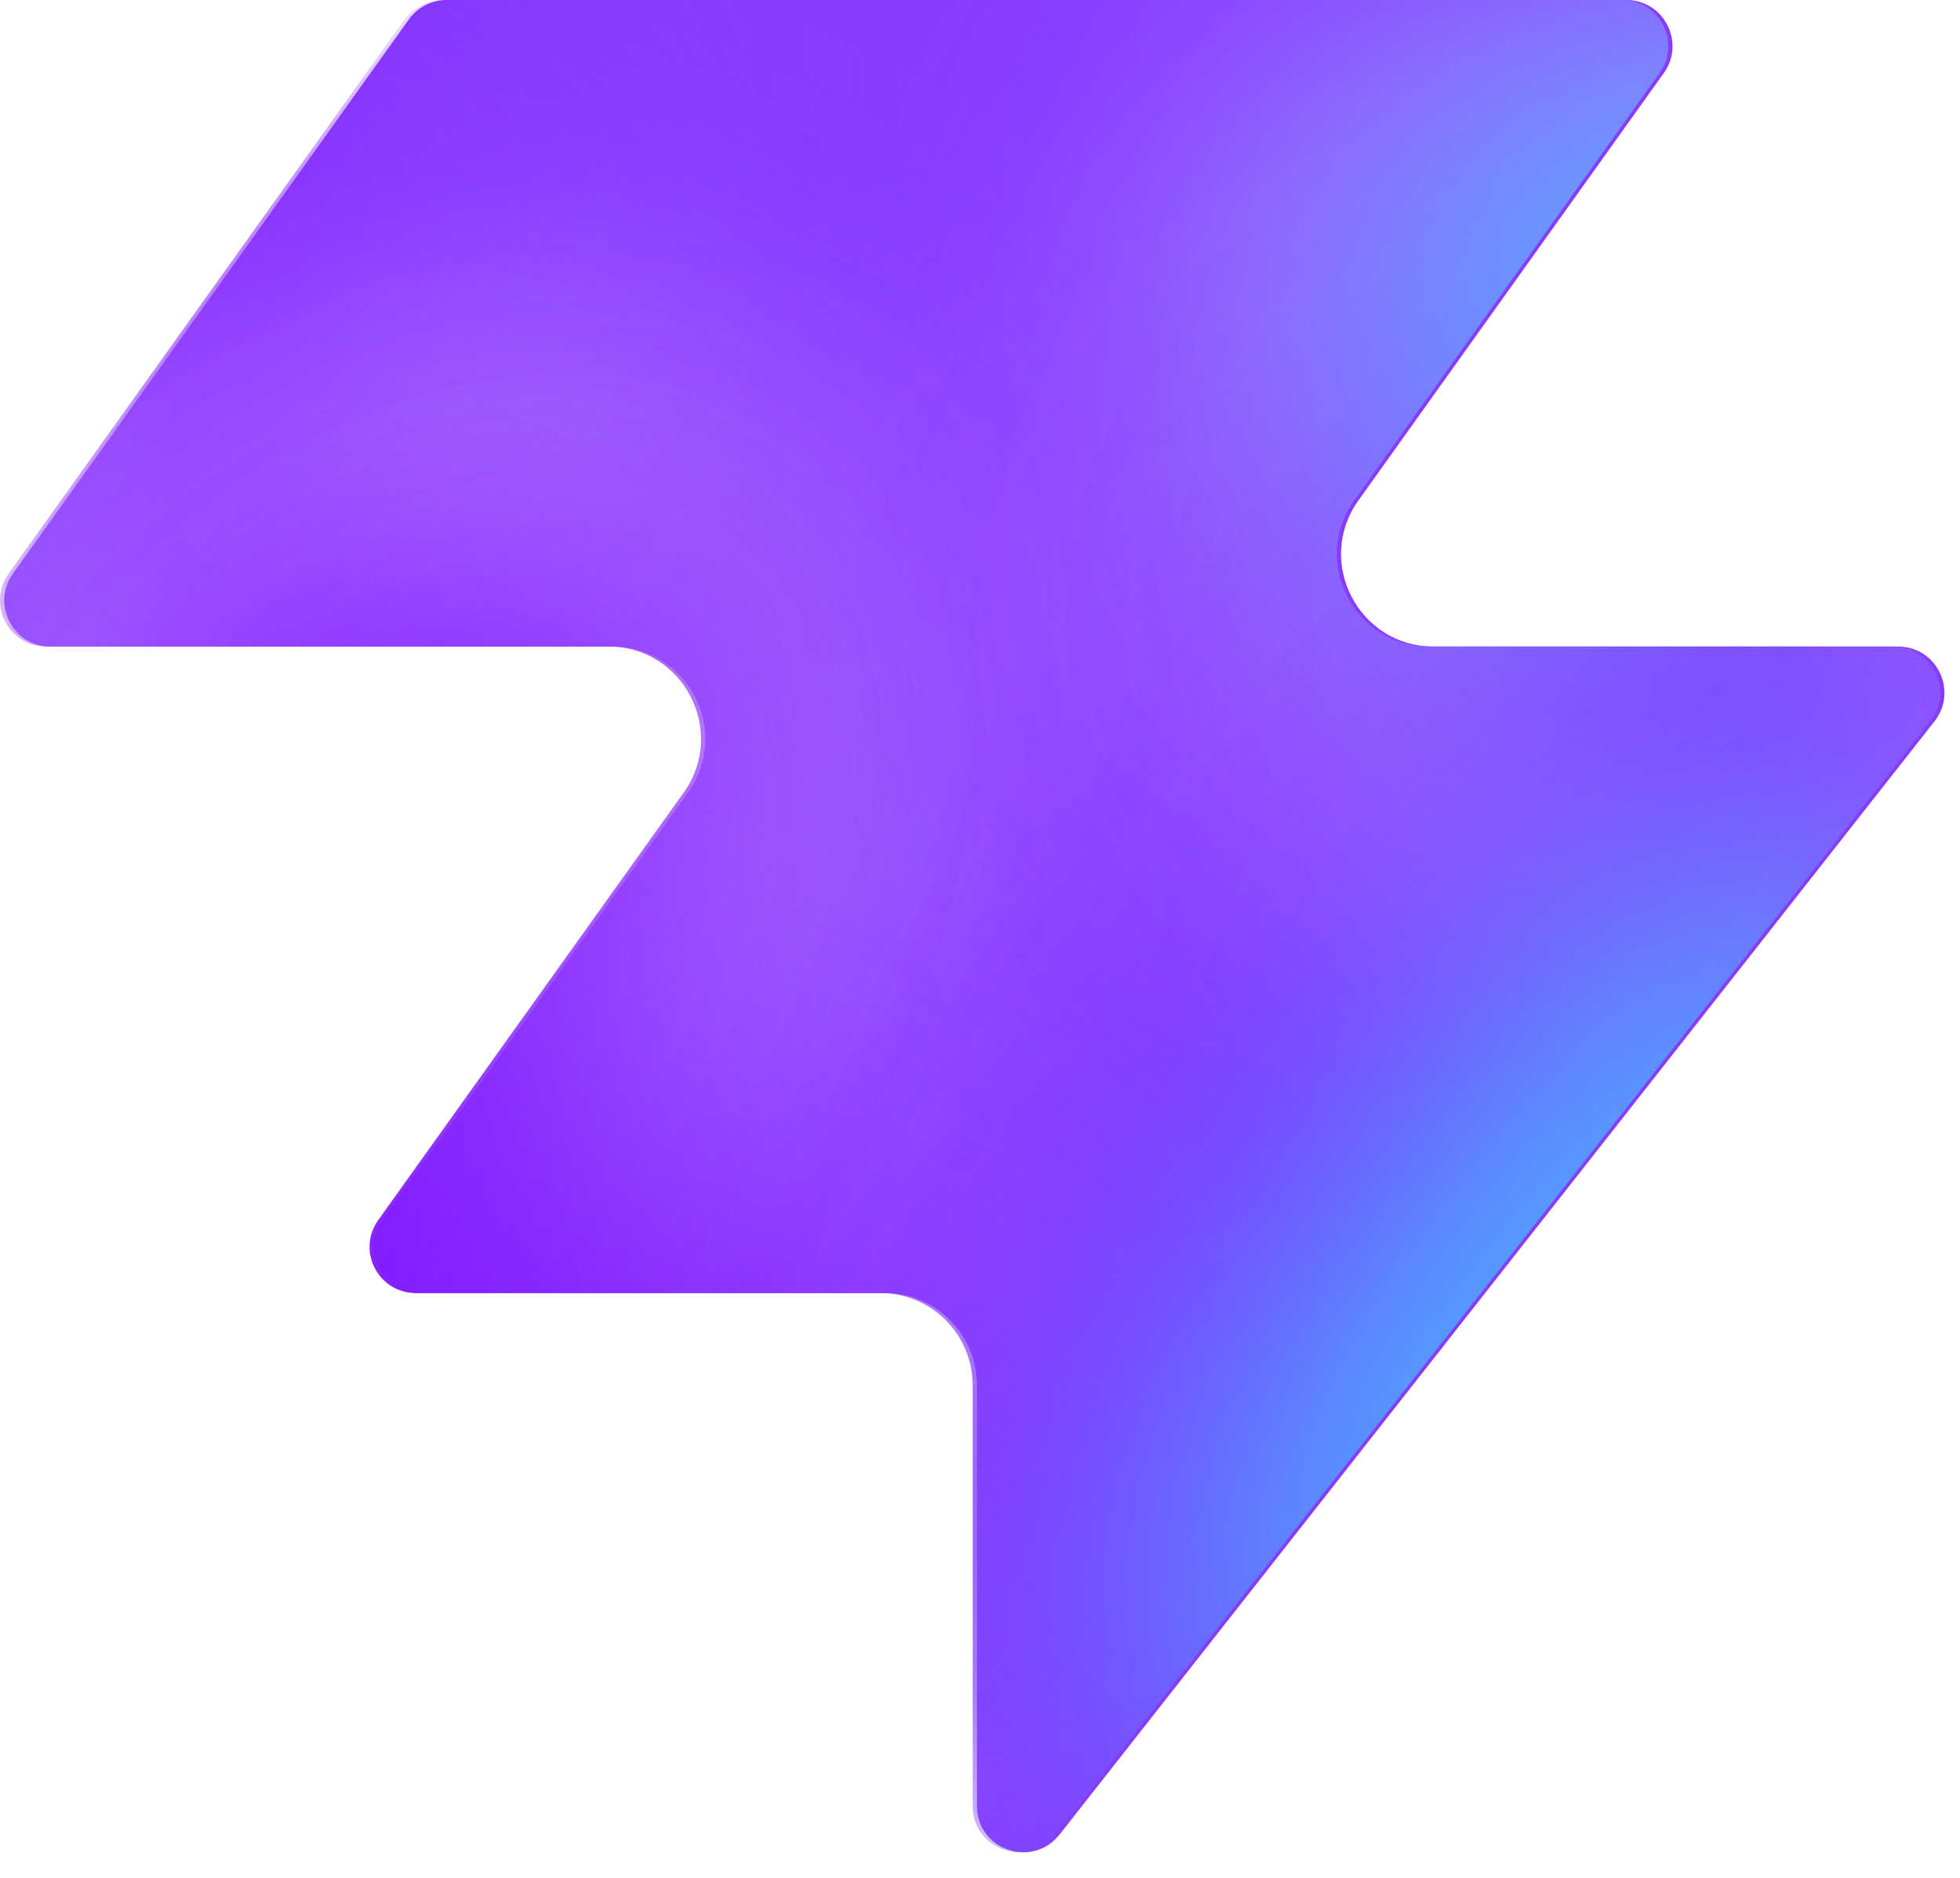
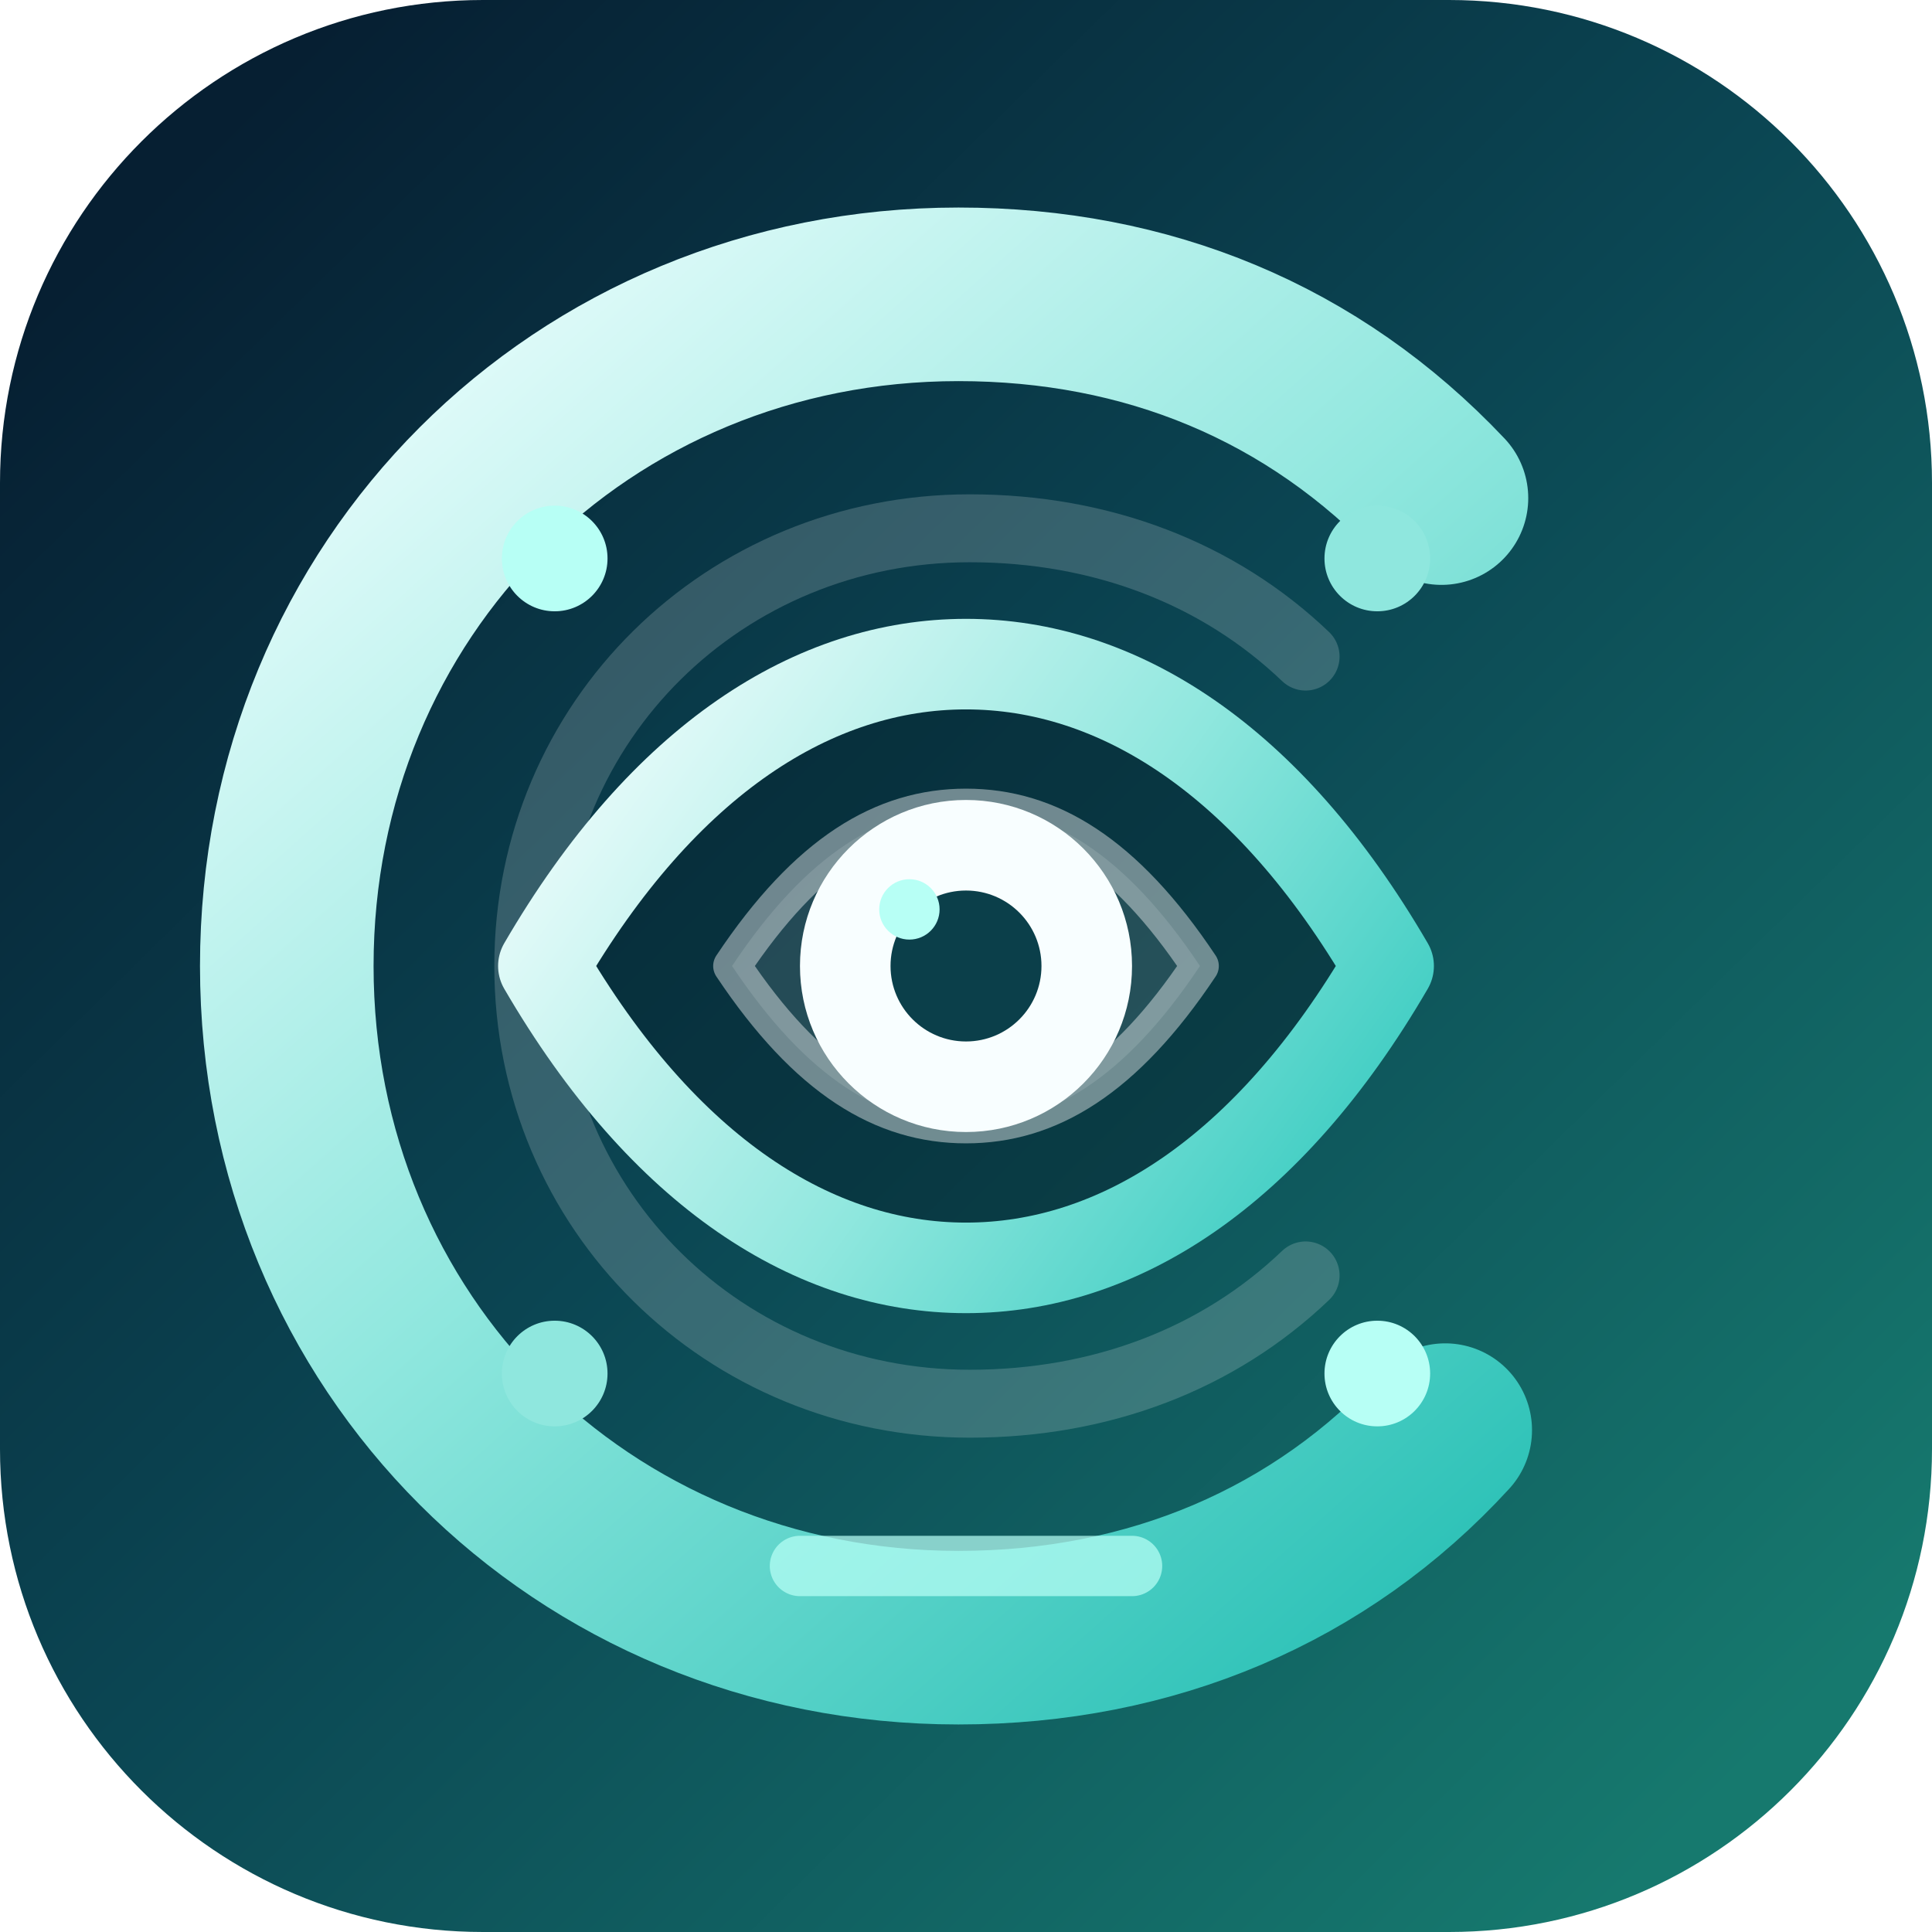
- <svg xmlns="http://www.w3.org/2000/svg" width="48" height="46" fill="none" viewBox="0 0 48 46">
-   <path fill="#863bff" d="M25.946 44.938c-.664.845-2.021.375-2.021-.698V33.937a2.26 2.26 0 0 0-2.262-2.262H10.287c-.92 0-1.456-1.04-.92-1.788l7.48-10.471c1.07-1.497 0-3.578-1.842-3.578H1.237c-.92 0-1.456-1.04-.92-1.788L10.013.474c.214-.297.556-.474.92-.474h28.894c.92 0 1.456 1.04.92 1.788l-7.48 10.471c-1.07 1.498 0 3.579 1.842 3.579h11.377c.943 0 1.473 1.088.89 1.83L25.947 44.94z" style="fill:#863bff;fill:color(display-p3 .525 .23 1);fill-opacity:1" />
-   <mask id="a" width="48" height="46" x="0" y="0" maskUnits="userSpaceOnUse" style="mask-type:alpha">
-     <path fill="#000" d="M25.842 44.938c-.664.844-2.021.375-2.021-.698V33.937a2.26 2.26 0 0 0-2.262-2.262H10.183c-.92 0-1.456-1.04-.92-1.788l7.48-10.471c1.07-1.498 0-3.579-1.842-3.579H1.133c-.92 0-1.456-1.04-.92-1.787L9.91.473c.214-.297.556-.474.92-.474h28.894c.92 0 1.456 1.04.92 1.788l-7.48 10.471c-1.07 1.498 0 3.578 1.842 3.578h11.377c.943 0 1.473 1.088.89 1.832L25.843 44.94z" style="fill:#000;fill-opacity:1" />
-   </mask>
-   <g mask="url(#a)">
-     <g filter="url(#b)">
-       <ellipse cx="5.508" cy="14.704" fill="#ede6ff" rx="5.508" ry="14.704" style="fill:#ede6ff;fill:color(display-p3 .927 .903 1);fill-opacity:1" transform="matrix(.00324 1 1 -.00324 -4.47 31.516)" />
-     </g>
-     <g filter="url(#c)">
-       <ellipse cx="10.399" cy="29.851" fill="#ede6ff" rx="10.399" ry="29.851" style="fill:#ede6ff;fill:color(display-p3 .927 .903 1);fill-opacity:1" transform="matrix(.00324 1 1 -.00324 -39.328 7.883)" />
-     </g>
-     <g filter="url(#d)">
-       <ellipse cx="5.508" cy="30.487" fill="#7e14ff" rx="5.508" ry="30.487" style="fill:#7e14ff;fill:color(display-p3 .492 .077 1);fill-opacity:1" transform="rotate(89.814 -25.913 -14.639)scale(1 -1)" />
-     </g>
-     <g filter="url(#e)">
-       <ellipse cx="5.508" cy="30.599" fill="#7e14ff" rx="5.508" ry="30.599" style="fill:#7e14ff;fill:color(display-p3 .492 .077 1);fill-opacity:1" transform="rotate(89.814 -32.644 -3.334)scale(1 -1)" />
-     </g>
-     <g filter="url(#f)">
-       <ellipse cx="5.508" cy="30.599" fill="#7e14ff" rx="5.508" ry="30.599" style="fill:#7e14ff;fill:color(display-p3 .492 .077 1);fill-opacity:1" transform="matrix(.00324 1 1 -.00324 -34.34 30.47)" />
-     </g>
-     <g filter="url(#g)">
-       <ellipse cx="14.072" cy="22.078" fill="#ede6ff" rx="14.072" ry="22.078" style="fill:#ede6ff;fill:color(display-p3 .927 .903 1);fill-opacity:1" transform="rotate(93.35 24.506 48.493)scale(-1 1)" />
-     </g>
-     <g filter="url(#h)">
-       <ellipse cx="3.47" cy="21.501" fill="#7e14ff" rx="3.47" ry="21.501" style="fill:#7e14ff;fill:color(display-p3 .492 .077 1);fill-opacity:1" transform="rotate(89.009 28.708 47.59)scale(-1 1)" />
-     </g>
-     <g filter="url(#i)">
-       <ellipse cx="3.47" cy="21.501" fill="#7e14ff" rx="3.47" ry="21.501" style="fill:#7e14ff;fill:color(display-p3 .492 .077 1);fill-opacity:1" transform="rotate(89.009 28.708 47.59)scale(-1 1)" />
-     </g>
-     <g filter="url(#j)">
-       <ellipse cx=".387" cy="8.972" fill="#7e14ff" rx="4.407" ry="29.108" style="fill:#7e14ff;fill:color(display-p3 .492 .077 1);fill-opacity:1" transform="rotate(39.51 .387 8.972)" />
-     </g>
-     <g filter="url(#k)">
-       <ellipse cx="47.523" cy="-6.092" fill="#7e14ff" rx="4.407" ry="29.108" style="fill:#7e14ff;fill:color(display-p3 .492 .077 1);fill-opacity:1" transform="rotate(37.892 47.523 -6.092)" />
-     </g>
-     <g filter="url(#l)">
-       <ellipse cx="41.412" cy="6.333" fill="#47bfff" rx="5.971" ry="9.665" style="fill:#47bfff;fill:color(display-p3 .28 .748 1);fill-opacity:1" transform="rotate(37.892 41.412 6.333)" />
-     </g>
-     <g filter="url(#m)">
-       <ellipse cx="-1.879" cy="38.332" fill="#7e14ff" rx="4.407" ry="29.108" style="fill:#7e14ff;fill:color(display-p3 .492 .077 1);fill-opacity:1" transform="rotate(37.892 -1.88 38.332)" />
-     </g>
-     <g filter="url(#n)">
-       <ellipse cx="-1.879" cy="38.332" fill="#7e14ff" rx="4.407" ry="29.108" style="fill:#7e14ff;fill:color(display-p3 .492 .077 1);fill-opacity:1" transform="rotate(37.892 -1.88 38.332)" />
-     </g>
-     <g filter="url(#o)">
-       <ellipse cx="35.651" cy="29.907" fill="#7e14ff" rx="4.407" ry="29.108" style="fill:#7e14ff;fill:color(display-p3 .492 .077 1);fill-opacity:1" transform="rotate(37.892 35.651 29.907)" />
-     </g>
-     <g filter="url(#p)">
-       <ellipse cx="38.418" cy="32.4" fill="#47bfff" rx="5.971" ry="15.297" style="fill:#47bfff;fill:color(display-p3 .28 .748 1);fill-opacity:1" transform="rotate(37.892 38.418 32.4)" />
-     </g>
-   </g>
+ <svg xmlns="http://www.w3.org/2000/svg" width="512" height="512" viewBox="0 0 512 512" fill="none">
+   <rect width="512" height="512" rx="128" fill="url(#bg)" />
+   <path d="M382 132C348 96 304 78 254 78C154 78 76 156 76 256C76 356 154 434 254 434C305 434 350 415 383 379" stroke="url(#cStroke)" stroke-width="46" stroke-linecap="round" />
+   <path d="M346 174C323 152 292 140 257 140C192 140 140 191 140 256C140 321 192 372 257 372C292 372 323 360 346 338" stroke="rgba(255,255,255,0.18)" stroke-width="18" stroke-linecap="round" />
+   <path d="M144 256C176 201 216 176 256 176C296 176 336 201 368 256C336 311 296 336 256 336C216 336 176 311 144 256Z" fill="rgba(5,24,36,0.38)" stroke="url(#eyeStroke)" stroke-width="24" stroke-linejoin="round" />
+   <path d="M194 256C214 226 234 214 256 214C278 214 298 226 318 256C298 286 278 298 256 298C234 298 214 286 194 256Z" fill="rgba(248,254,255,0.12)" stroke="rgba(255,255,255,0.42)" stroke-width="10" stroke-linejoin="round" />
+   <circle cx="256" cy="256" r="44" fill="#F8FEFF" />
+   <circle cx="256" cy="256" r="20" fill="#0B3F4A" />
+   <circle cx="241" cy="241" r="8" fill="#B7FFF5" />
+   <circle cx="147" cy="148" r="14" fill="#B7FFF5" />
+   <circle cx="365" cy="148" r="14" fill="#8FE7DE" />
+   <circle cx="147" cy="364" r="14" fill="#8FE7DE" />
+   <circle cx="365" cy="364" r="14" fill="#B7FFF5" />
+   <path d="M212 415H300" stroke="#B7FFF5" stroke-width="16" stroke-linecap="round" opacity="0.72" />
  <defs>
-     <filter id="b" width="60.045" height="41.654" x="-19.77" y="16.149" color-interpolation-filters="sRGB" filterUnits="userSpaceOnUse">
-       <feFlood flood-opacity="0" result="BackgroundImageFix" />
-       <feBlend in="SourceGraphic" in2="BackgroundImageFix" result="shape" />
-       <feGaussianBlur result="effect1_foregroundBlur_2002_17158" stdDeviation="7.659" />
-     </filter>
-     <filter id="c" width="90.34" height="51.437" x="-54.613" y="-7.533" color-interpolation-filters="sRGB" filterUnits="userSpaceOnUse">
-       <feFlood flood-opacity="0" result="BackgroundImageFix" />
-       <feBlend in="SourceGraphic" in2="BackgroundImageFix" result="shape" />
-       <feGaussianBlur result="effect1_foregroundBlur_2002_17158" stdDeviation="7.659" />
-     </filter>
-     <filter id="d" width="79.355" height="29.4" x="-49.64" y="2.03" color-interpolation-filters="sRGB" filterUnits="userSpaceOnUse">
-       <feFlood flood-opacity="0" result="BackgroundImageFix" />
-       <feBlend in="SourceGraphic" in2="BackgroundImageFix" result="shape" />
-       <feGaussianBlur result="effect1_foregroundBlur_2002_17158" stdDeviation="4.596" />
-     </filter>
-     <filter id="e" width="79.579" height="29.4" x="-45.045" y="20.029" color-interpolation-filters="sRGB" filterUnits="userSpaceOnUse">
-       <feFlood flood-opacity="0" result="BackgroundImageFix" />
-       <feBlend in="SourceGraphic" in2="BackgroundImageFix" result="shape" />
-       <feGaussianBlur result="effect1_foregroundBlur_2002_17158" stdDeviation="4.596" />
-     </filter>
-     <filter id="f" width="79.579" height="29.4" x="-43.513" y="21.178" color-interpolation-filters="sRGB" filterUnits="userSpaceOnUse">
-       <feFlood flood-opacity="0" result="BackgroundImageFix" />
-       <feBlend in="SourceGraphic" in2="BackgroundImageFix" result="shape" />
-       <feGaussianBlur result="effect1_foregroundBlur_2002_17158" stdDeviation="4.596" />
-     </filter>
-     <filter id="g" width="74.749" height="58.852" x="15.756" y="-17.901" color-interpolation-filters="sRGB" filterUnits="userSpaceOnUse">
-       <feFlood flood-opacity="0" result="BackgroundImageFix" />
-       <feBlend in="SourceGraphic" in2="BackgroundImageFix" result="shape" />
-       <feGaussianBlur result="effect1_foregroundBlur_2002_17158" stdDeviation="7.659" />
-     </filter>
-     <filter id="h" width="61.377" height="25.362" x="23.548" y="2.284" color-interpolation-filters="sRGB" filterUnits="userSpaceOnUse">
-       <feFlood flood-opacity="0" result="BackgroundImageFix" />
-       <feBlend in="SourceGraphic" in2="BackgroundImageFix" result="shape" />
-       <feGaussianBlur result="effect1_foregroundBlur_2002_17158" stdDeviation="4.596" />
-     </filter>
-     <filter id="i" width="61.377" height="25.362" x="23.548" y="2.284" color-interpolation-filters="sRGB" filterUnits="userSpaceOnUse">
-       <feFlood flood-opacity="0" result="BackgroundImageFix" />
-       <feBlend in="SourceGraphic" in2="BackgroundImageFix" result="shape" />
-       <feGaussianBlur result="effect1_foregroundBlur_2002_17158" stdDeviation="4.596" />
-     </filter>
-     <filter id="j" width="56.045" height="63.649" x="-27.636" y="-22.853" color-interpolation-filters="sRGB" filterUnits="userSpaceOnUse">
-       <feFlood flood-opacity="0" result="BackgroundImageFix" />
-       <feBlend in="SourceGraphic" in2="BackgroundImageFix" result="shape" />
-       <feGaussianBlur result="effect1_foregroundBlur_2002_17158" stdDeviation="4.596" />
-     </filter>
-     <filter id="k" width="54.814" height="64.646" x="20.116" y="-38.415" color-interpolation-filters="sRGB" filterUnits="userSpaceOnUse">
-       <feFlood flood-opacity="0" result="BackgroundImageFix" />
-       <feBlend in="SourceGraphic" in2="BackgroundImageFix" result="shape" />
-       <feGaussianBlur result="effect1_foregroundBlur_2002_17158" stdDeviation="4.596" />
-     </filter>
-     <filter id="l" width="33.541" height="35.313" x="24.641" y="-11.323" color-interpolation-filters="sRGB" filterUnits="userSpaceOnUse">
-       <feFlood flood-opacity="0" result="BackgroundImageFix" />
-       <feBlend in="SourceGraphic" in2="BackgroundImageFix" result="shape" />
-       <feGaussianBlur result="effect1_foregroundBlur_2002_17158" stdDeviation="4.596" />
-     </filter>
-     <filter id="m" width="54.814" height="64.646" x="-29.286" y="6.009" color-interpolation-filters="sRGB" filterUnits="userSpaceOnUse">
-       <feFlood flood-opacity="0" result="BackgroundImageFix" />
-       <feBlend in="SourceGraphic" in2="BackgroundImageFix" result="shape" />
-       <feGaussianBlur result="effect1_foregroundBlur_2002_17158" stdDeviation="4.596" />
-     </filter>
-     <filter id="n" width="54.814" height="64.646" x="-29.286" y="6.009" color-interpolation-filters="sRGB" filterUnits="userSpaceOnUse">
-       <feFlood flood-opacity="0" result="BackgroundImageFix" />
-       <feBlend in="SourceGraphic" in2="BackgroundImageFix" result="shape" />
-       <feGaussianBlur result="effect1_foregroundBlur_2002_17158" stdDeviation="4.596" />
-     </filter>
-     <filter id="o" width="54.814" height="64.646" x="8.244" y="-2.416" color-interpolation-filters="sRGB" filterUnits="userSpaceOnUse">
-       <feFlood flood-opacity="0" result="BackgroundImageFix" />
-       <feBlend in="SourceGraphic" in2="BackgroundImageFix" result="shape" />
-       <feGaussianBlur result="effect1_foregroundBlur_2002_17158" stdDeviation="4.596" />
-     </filter>
-     <filter id="p" width="39.409" height="43.623" x="18.713" y="10.588" color-interpolation-filters="sRGB" filterUnits="userSpaceOnUse">
-       <feFlood flood-opacity="0" result="BackgroundImageFix" />
-       <feBlend in="SourceGraphic" in2="BackgroundImageFix" result="shape" />
-       <feGaussianBlur result="effect1_foregroundBlur_2002_17158" stdDeviation="4.596" />
-     </filter>
+     <linearGradient id="bg" x1="48" y1="44" x2="464" y2="468" gradientUnits="userSpaceOnUse">
+       <stop stop-color="#061F32" />
+       <stop offset="0.48" stop-color="#0B4653" />
+       <stop offset="1" stop-color="#16796E" />
+     </linearGradient>
+     <linearGradient id="cStroke" x1="76" y1="78" x2="394" y2="434" gradientUnits="userSpaceOnUse">
+       <stop stop-color="#F2FFFF" />
+       <stop offset="0.48" stop-color="#8FE7DE" />
+       <stop offset="1" stop-color="#25BFB4" />
+     </linearGradient>
+     <linearGradient id="eyeStroke" x1="144" y1="176" x2="368" y2="336" gradientUnits="userSpaceOnUse">
+       <stop stop-color="#F8FFFF" />
+       <stop offset="0.55" stop-color="#8FE7DE" />
+       <stop offset="1" stop-color="#2CC7BC" />
+     </linearGradient>
  </defs>
</svg>
